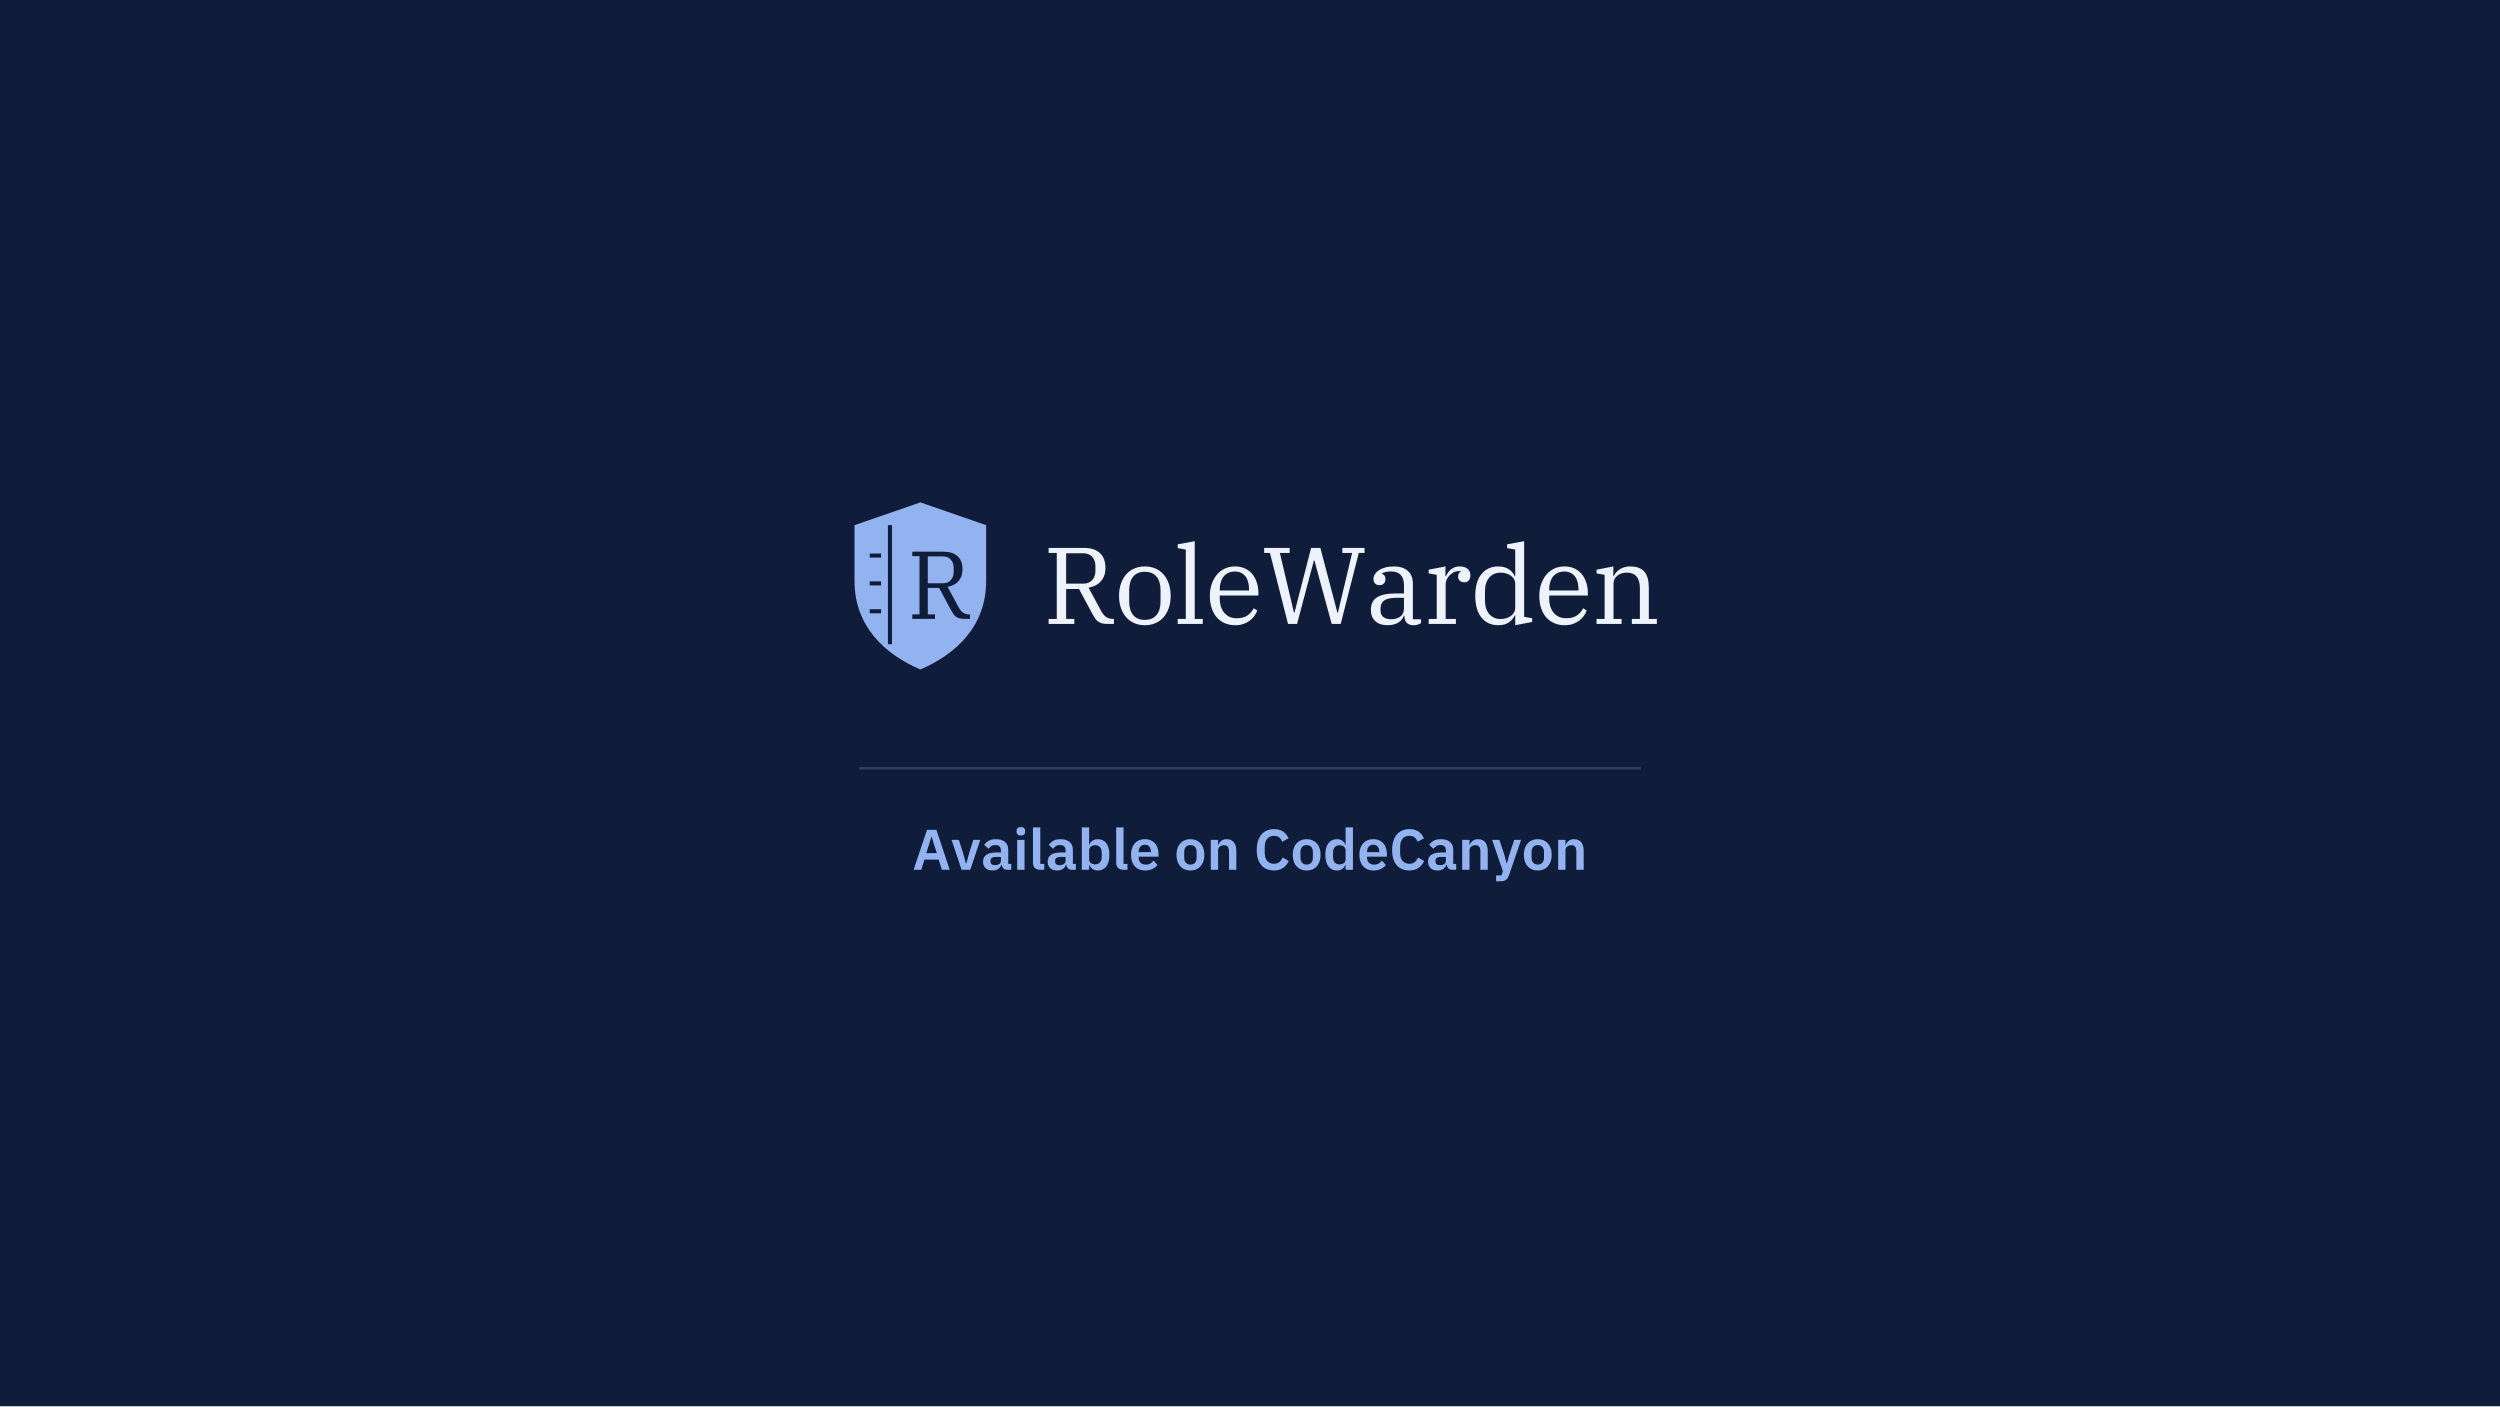
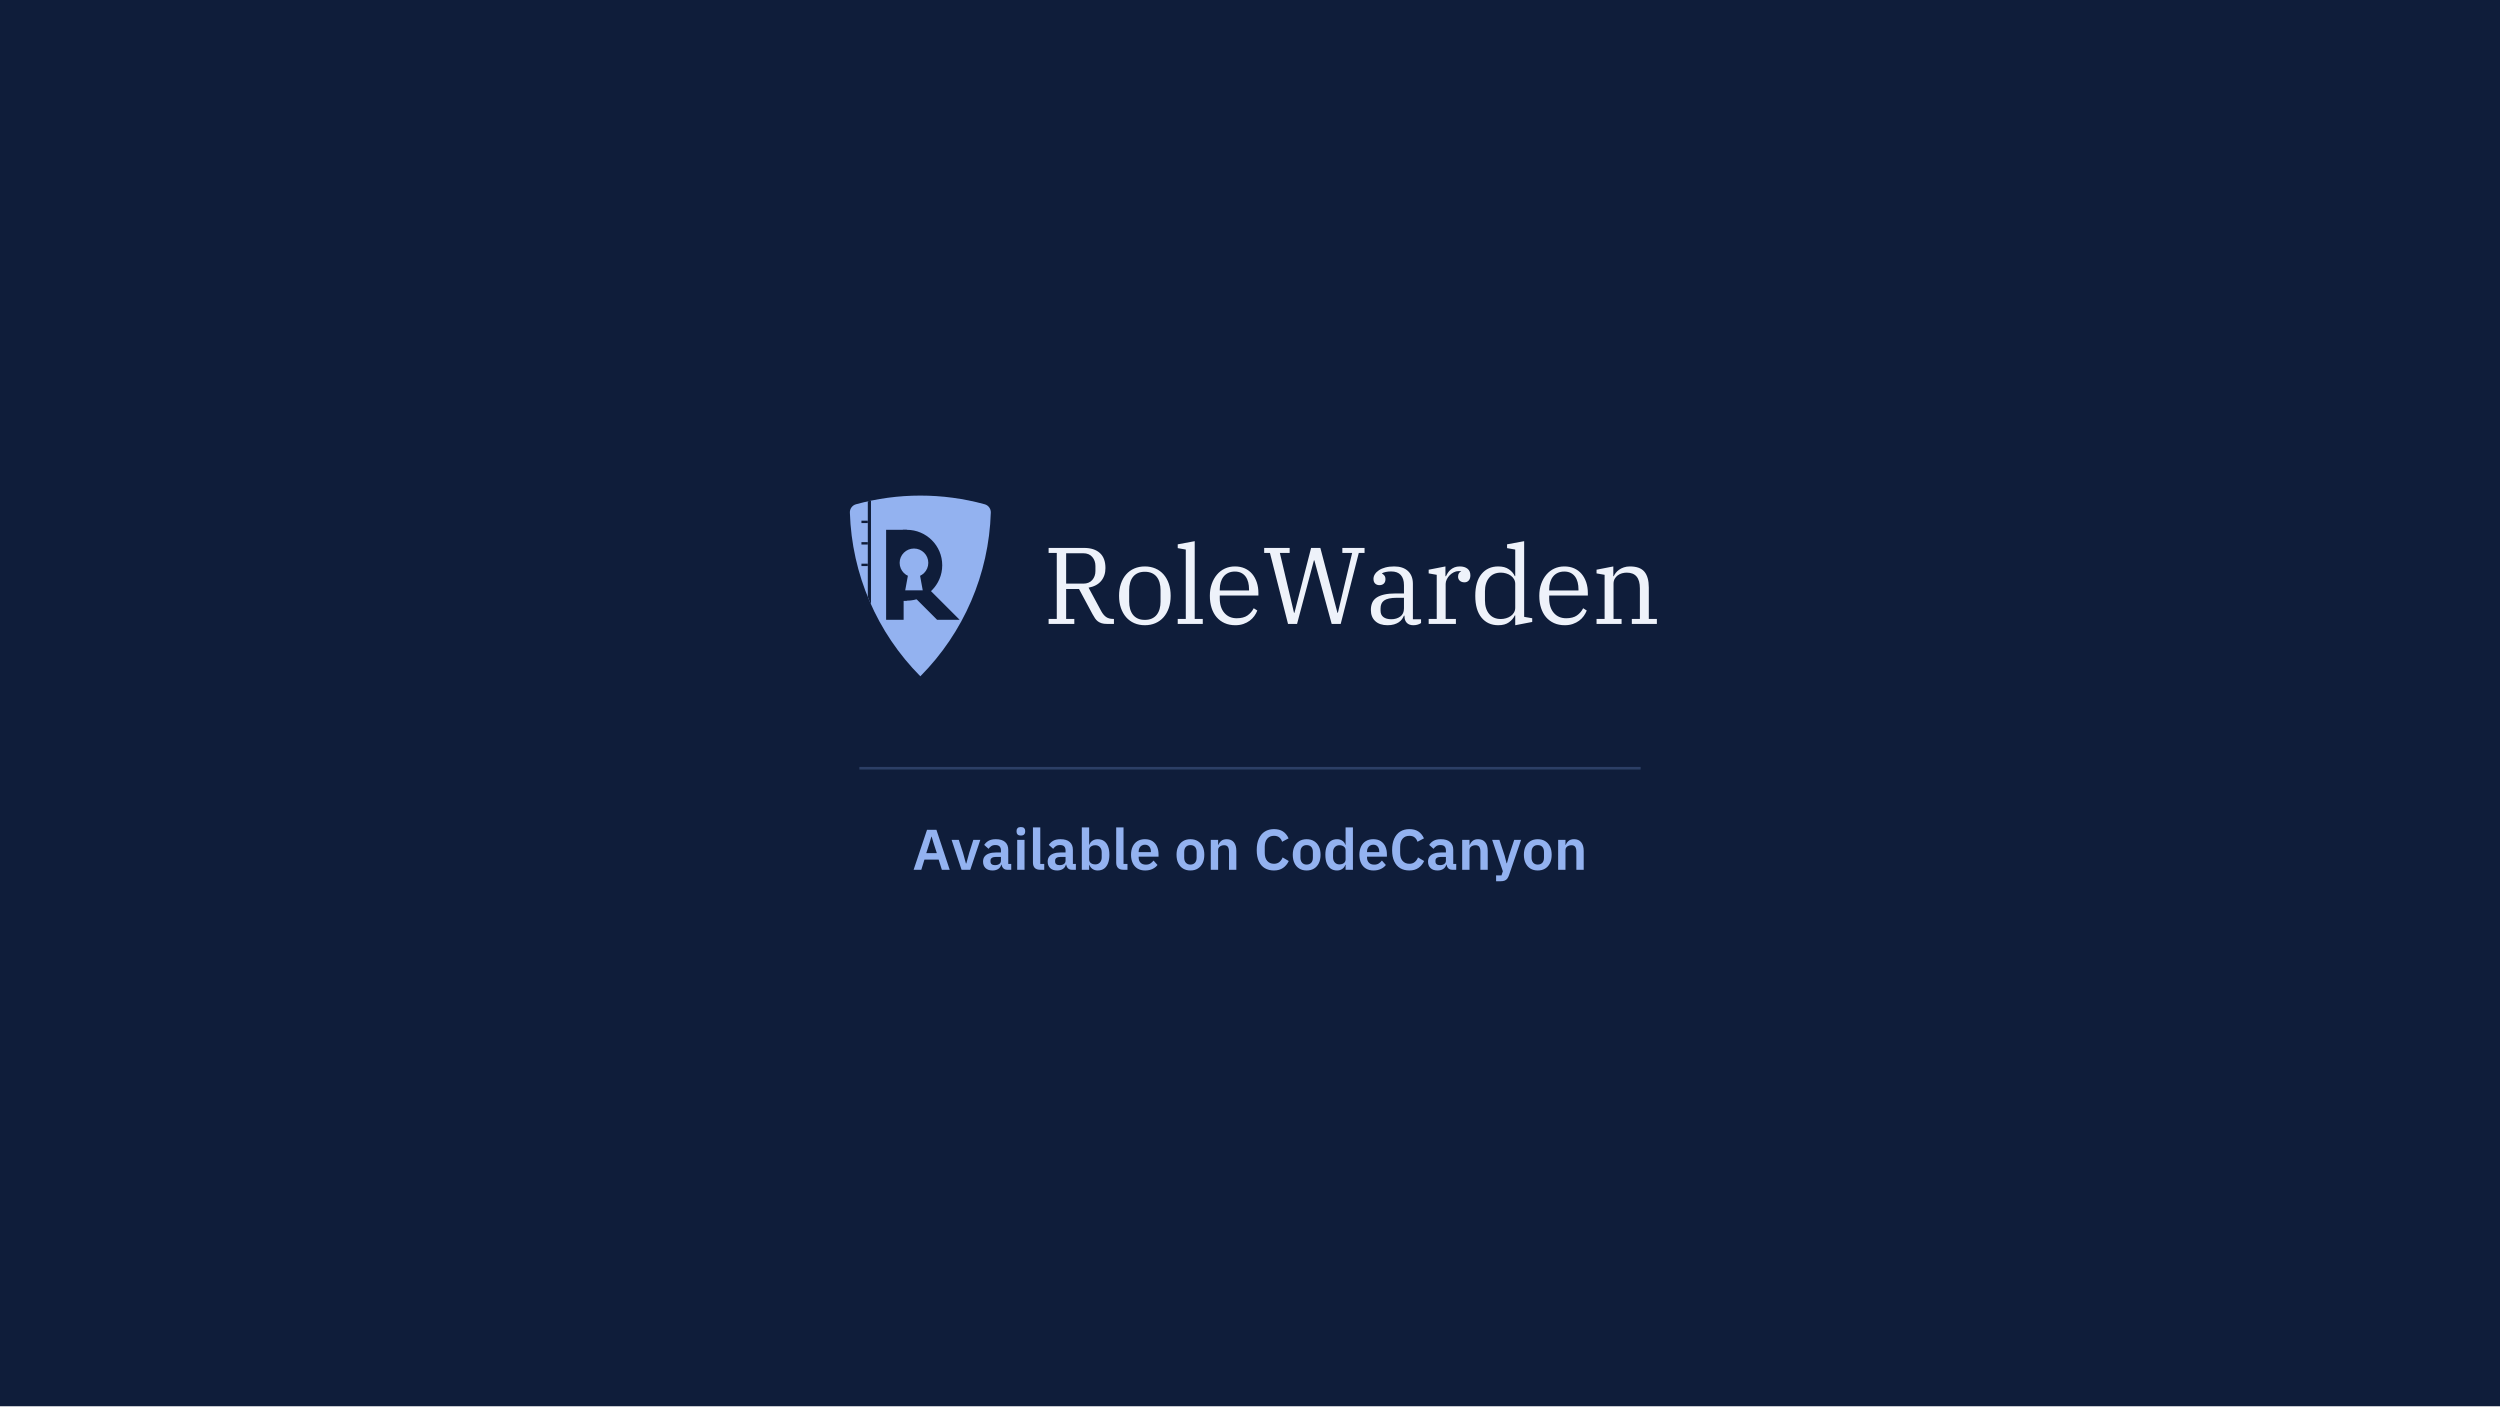
<svg xmlns="http://www.w3.org/2000/svg" width="1920" height="1080" viewBox="0 0 1920 1080">
  <rect width="1920" height="1080" rx="0" fill="#0f1d3a" />
  <g transform="translate(644.60 380.00) scale(1)">
    <g transform="translate(0.00 0.00) scale(1.9444)">
-       <path fill="#93b2f0" d="M32 3 L58 12 V34 C58 52 46 63 32 69 C18 63 6 52 6 34 V12 Z" />
-       <g stroke="#0f1d3a" stroke-width="1.6" fill="none">
-         <line x1="20" y1="12" x2="20" y2="59" />
-         <line x1="12" y1="24" x2="16.5" y2="24" />
-         <line x1="12" y1="35" x2="16.5" y2="35" />
-         <line x1="12" y1="46" x2="16.5" y2="46" />
+       <g transform="translate(3.852 0) scale(0.15721) translate(-120.94 -98.0)">
+         <defs>
+           <clipPath id="ks32">
+             <path d="M300.00,554.00 A610.00,610.00 0 0 0 477.05,142.69 A21.00,21.00 0 0 0 461.62,121.80 A610.00,610.00 0 0 0 138.38,121.80 A21.00,21.00 0 0 0 122.95,142.69 A610.00,610.00 0 0 0 300.00,554.00 Z" />
+           </clipPath>
+         </defs>
+         <path fill="#93b2f0" d="M300.00,554.00 A610.00,610.00 0 0 0 477.05,142.69 A21.00,21.00 0 0 0 461.62,121.80 A610.00,610.00 0 0 0 138.38,121.80 A21.00,21.00 0 0 0 122.95,142.69 A610.00,610.00 0 0 0 300.00,554.00 Z" />
+         <g fill="#0f1d3a" clip-path="url(#ks32)">
+           <rect x="168" y="98" width="8" height="458" />
+           <rect x="152" y="163.0" width="16" height="6" />
+           <rect x="152" y="217.0" width="16" height="6" />
+           <rect x="152" y="271.0" width="16" height="6" />
+         </g>
+         <g fill="#0f1d3a" clip-path="url(#ks32)">
+           <path d="M214,186 H266 V364 H258 V412 H214 Z" />
+           <path d="M266,186 A89,89 0 0 1 266,364 H256 V186 Z" />
+           <path d="M264,334 L320.6,334 L398.6,412 L342.0,412 Z" />
+         </g>
+         <g fill="#93b2f0">
+           <circle cx="284" cy="269" r="36" />
+           <path d="M271,288.8 L297,288.8 L306,338 L262,338 Z" />
+         </g>
      </g>
-       <path fill="#0f1d3a" d="M28.822 47.252H31.672V24.224H28.822V22.476H41.21Q44.744 22.476 46.701 24.243Q48.658 26.01 48.658 29.506Q48.658 32.204 47.157 34.009Q45.656 35.814 42.768 36.346L47.214 44.592Q47.974 45.96 48.924 46.606Q49.874 47.252 51.28 47.252H51.622V49.0H49.19Q48.088 49.0 47.347 48.772Q46.606 48.544 46.036 48.126Q45.466 47.708 45.029 47.062Q44.592 46.416 44.136 45.58L39.424 36.802H34.94V47.252H37.79V49.0H28.822ZM34.94 34.94H40.906Q42.958 34.94 44.06 33.667Q45.162 32.394 45.162 30.532V28.784Q45.162 26.922 44.06 25.63Q42.958 24.338 40.906 24.338H34.94Z" />
    </g>
    <path fill="#eef2fa" d="M160.737 95.321H167.008V44.652H160.737V40.806H187.995Q195.771 40.806 200.077 44.694Q204.382 48.582 204.382 56.274Q204.382 62.211 201.08 66.182Q197.777 70.154 191.423 71.324L201.205 89.468Q202.877 92.478 204.968 93.899Q207.058 95.321 210.152 95.321H210.904V99.167H205.553Q203.128 99.167 201.498 98.665Q199.868 98.163 198.613 97.244Q197.359 96.324 196.398 94.903Q195.436 93.481 194.433 91.642L184.065 72.328H174.199V95.321H180.47V99.167H160.737ZM174.199 68.231H187.326Q191.841 68.231 194.266 65.43Q196.69 62.629 196.69 58.532V54.686Q196.69 50.589 194.266 47.746Q191.841 44.903 187.326 44.903H174.199Z M234.65 96.073Q237.743 96.073 240.043 95.028Q242.342 93.983 243.805 92.102Q245.268 90.22 245.979 87.67Q246.69 85.12 246.69 82.11V73.08Q246.69 70.07 245.979 67.52Q245.268 64.97 243.805 63.088Q242.342 61.207 240.043 60.162Q237.743 59.117 234.65 59.117Q231.472 59.117 229.215 60.162Q226.958 61.207 225.494 63.088Q224.031 64.97 223.32 67.52Q222.61 70.07 222.61 73.08V82.11Q222.61 85.12 223.32 87.67Q224.031 90.22 225.494 92.102Q226.958 93.983 229.215 95.028Q231.472 96.073 234.65 96.073ZM234.65 100.17Q230.218 100.17 226.539 98.581Q222.861 96.993 220.269 94.025Q217.677 91.056 216.255 86.918Q214.834 82.779 214.834 77.595Q214.834 72.495 216.255 68.314Q217.677 64.134 220.269 61.165Q222.861 58.197 226.539 56.609Q230.218 55.02 234.65 55.02Q239.081 55.02 242.76 56.609Q246.439 58.197 249.031 61.165Q251.623 64.134 253.044 68.314Q254.466 72.495 254.466 77.595Q254.466 82.779 253.044 86.918Q251.623 91.056 249.031 94.025Q246.439 96.993 242.76 98.581Q239.081 100.17 234.65 100.17Z M259.9 95.321H266.087V42.06L259.9 40.973V38.047L272.944 35.622V95.321H279.131V99.167H259.9Z M304.131 100.17Q299.532 100.17 295.895 98.54Q292.258 96.909 289.749 93.983Q287.241 91.056 285.903 86.876Q284.566 82.695 284.566 77.595Q284.566 72.578 286.029 68.44Q287.492 64.301 290.042 61.291Q292.592 58.281 296.104 56.65Q299.616 55.02 303.796 55.02Q308.06 55.02 311.405 56.525Q314.749 58.03 317.048 60.747Q319.348 63.465 320.602 67.227Q321.856 70.99 321.856 75.421V77.344H292.174V79.518Q292.174 86.625 295.728 90.722Q299.281 94.819 305.217 94.819Q310.401 94.819 313.453 92.687Q316.505 90.555 318.261 87.127L321.02 88.883Q320.184 91.056 318.721 93.105Q317.257 95.153 315.167 96.7Q313.077 98.247 310.318 99.208Q307.559 100.17 304.131 100.17ZM292.174 73.498H314.666V72.662Q314.666 69.736 314.038 67.227Q313.411 64.719 312.074 62.879Q310.736 61.04 308.687 59.995Q306.639 58.95 303.796 58.95Q300.953 58.95 298.779 59.953Q296.606 60.956 295.142 62.796Q293.679 64.635 292.927 67.102Q292.174 69.568 292.174 72.495Z M330.719 44.652H326.287V40.806H345.852V44.652H338.327L349.197 90.638H349.531L362.324 40.806H369.431L382.558 90.638H382.892L393.845 44.652H386.32V40.806H403.377V44.652H398.946L385.066 99.167H378.126L364.832 50.338H364.498L351.538 99.167H344.598Z M421.019 100.17Q414.999 100.17 411.613 97.035Q408.226 93.899 408.226 88.464Q408.226 85.371 409.23 82.988Q410.233 80.605 412.532 79.016Q414.832 77.428 418.511 76.592Q422.189 75.756 427.457 75.756H433.644V69.401Q433.644 64.301 431.178 61.583Q428.711 58.866 423.778 58.866Q421.604 58.866 419.765 59.242Q417.925 59.619 416.755 60.288V60.455Q417.674 60.956 418.552 61.96Q419.43 62.963 419.43 64.803Q419.43 66.976 418.176 68.189Q416.922 69.401 414.832 69.401Q412.825 69.401 411.529 68.189Q410.233 66.976 410.233 64.552Q410.233 62.712 411.32 60.998Q412.407 59.284 414.414 57.946Q416.42 56.609 419.388 55.814Q422.357 55.02 426.119 55.02Q432.892 55.02 436.696 58.532Q440.5 62.043 440.5 68.398V95.571H446.771V98.498Q445.851 99.167 444.305 99.668Q442.758 100.17 440.835 100.17Q437.574 100.17 435.818 98.331Q434.062 96.491 434.062 93.398V92.812H433.644Q433.059 94.234 432.097 95.571Q431.136 96.909 429.631 97.913Q428.126 98.916 425.994 99.543Q423.862 100.17 421.019 100.17ZM423.945 95.571Q427.959 95.571 430.801 93.523Q433.644 91.474 433.644 87.21V79.1H428.209Q424.614 79.1 422.189 79.643Q419.765 80.187 418.343 81.232Q416.922 82.277 416.295 83.782Q415.668 85.287 415.668 87.294V89.05Q415.668 92.227 417.842 93.899Q420.016 95.571 423.945 95.571Z M452.624 95.321H458.811V61.458L452.624 60.371V57.528L465.5 55.02V62.545H465.918Q466.503 61.207 467.381 59.869Q468.259 58.532 469.555 57.445Q470.851 56.358 472.565 55.689Q474.279 55.02 476.537 55.02Q480.216 55.02 482.431 56.776Q484.647 58.532 484.647 61.876Q484.647 64.384 483.393 65.806Q482.139 67.227 480.132 67.227Q477.874 67.227 476.537 66.015Q475.199 64.803 475.199 62.879Q475.199 61.207 475.91 60.162Q476.62 59.117 477.54 58.95V58.783Q477.206 58.699 476.704 58.657Q476.202 58.615 475.45 58.615Q473.694 58.615 471.938 59.493Q470.182 60.371 468.803 61.751Q467.423 63.13 466.545 64.886Q465.667 66.642 465.667 68.398V95.321H473.527V99.167H452.624Z M506.051 100.17Q498.025 100.17 493.217 94.359Q488.409 88.548 488.409 77.595Q488.409 66.642 493.217 60.831Q498.025 55.02 506.051 55.02Q511.068 55.02 514.203 57.194Q517.339 59.368 518.76 62.461H519.095V42.06L512.824 40.973V38.047L525.951 35.622V93.732L532.138 94.819V97.662L519.095 100.17V92.645H518.76Q517.339 95.739 514.245 97.954Q511.152 100.17 506.051 100.17ZM508.058 95.404Q510.065 95.404 512.071 94.819Q514.078 94.234 515.625 93.147Q517.172 92.06 518.133 90.429Q519.095 88.799 519.095 86.792V68.398Q519.095 66.391 518.133 64.761Q517.172 63.13 515.625 62.043Q514.078 60.956 512.071 60.371Q510.065 59.786 508.058 59.786Q502.289 59.786 499.07 63.674Q495.851 67.562 495.851 74.083V81.107Q495.851 87.628 499.07 91.516Q502.289 95.404 508.058 95.404Z M557.138 100.17Q552.539 100.17 548.902 98.54Q545.265 96.909 542.757 93.983Q540.248 91.056 538.911 86.876Q537.573 82.695 537.573 77.595Q537.573 72.578 539.036 68.44Q540.499 64.301 543.049 61.291Q545.599 58.281 549.111 56.65Q552.623 55.02 556.803 55.02Q561.067 55.02 564.412 56.525Q567.756 58.03 570.056 60.747Q572.355 63.465 573.609 67.227Q574.863 70.99 574.863 75.421V77.344H545.181V79.518Q545.181 86.625 548.735 90.722Q552.288 94.819 558.225 94.819Q563.409 94.819 566.46 92.687Q569.512 90.555 571.268 87.127L574.027 88.883Q573.191 91.056 571.728 93.105Q570.265 95.153 568.174 96.7Q566.084 98.247 563.325 99.208Q560.566 100.17 557.138 100.17ZM545.181 73.498H567.673V72.662Q567.673 69.736 567.046 67.227Q566.419 64.719 565.081 62.879Q563.743 61.04 561.695 59.995Q559.646 58.95 556.803 58.95Q553.961 58.95 551.787 59.953Q549.613 60.956 548.15 62.796Q546.686 64.635 545.934 67.102Q545.181 69.568 545.181 72.495Z M581.552 95.321H587.739V61.458L581.552 60.371V57.528L594.428 55.02V62.545H594.763Q595.264 61.291 596.31 59.953Q597.355 58.615 598.902 57.528Q600.448 56.441 602.539 55.731Q604.629 55.02 607.137 55.02Q614.913 55.02 618.299 59.075Q621.686 63.13 621.686 71.241V95.321H627.873V99.167H608.642V95.321H614.829V71.826Q614.829 59.786 604.712 59.786Q602.873 59.786 601.075 60.288Q599.278 60.789 597.815 61.876Q596.351 62.963 595.473 64.552Q594.596 66.14 594.596 68.314V95.321H600.783V99.167H581.552Z" />
  </g>
  <line x1="660" y1="590" x2="1260" y2="590" stroke="#2c3f66" stroke-width="2" />
  <path fill="#93b2f0" d="M729.374 668.0H723.346L720.882 660.168H709.97L707.55 668.0H701.654L711.95 637.288H719.166ZM719.474 655.196 716.966 647.452 715.514 642.568H715.294L713.842 647.452L711.378 655.196Z M745.17 668.0H738.482L730.826 645.032H736.37L739.582 654.932L741.826 663.116H742.134L744.378 654.932L747.502 645.032H752.87Z M776.63 668.0H773.506Q772.23 668.0 771.24 667.406Q770.25 666.812 769.722 665.668Q769.326 664.92 769.238 664.04H768.974Q768.402 666.24 766.62 667.384Q764.838 668.528 762.286 668.528Q758.766 668.528 756.874 666.658Q754.982 664.788 754.982 661.752Q754.982 659.376 756.148 657.836Q757.314 656.296 759.514 655.504Q761.714 654.712 764.794 654.712H768.71V653.04Q768.71 651.148 767.698 650.07Q766.686 648.992 764.442 648.992Q762.462 648.992 761.252 649.85Q760.042 650.708 759.206 651.896L755.862 648.904Q757.138 646.924 759.25 645.714Q761.362 644.504 764.838 644.504Q769.458 644.504 771.9 646.638Q774.342 648.772 774.342 652.688V663.512H776.63ZM768.71 658.1H765.102Q762.902 658.1 761.802 658.826Q760.702 659.552 760.702 660.916V661.664Q760.702 663.028 761.626 663.732Q762.55 664.436 764.178 664.436Q765.454 664.436 766.466 664.062Q767.478 663.688 768.094 662.94Q768.71 662.192 768.71 661.136Z M784.022 641.688Q782.306 641.688 781.514 640.874Q780.722 640.06 780.722 638.872V637.992Q780.722 636.76 781.514 635.968Q782.306 635.176 784.022 635.176Q785.738 635.176 786.53 635.968Q787.322 636.76 787.322 637.992V638.872Q787.322 640.06 786.53 640.874Q785.738 641.688 784.022 641.688ZM781.206 668.0V645.032H786.838V668.0Z M801.974 668.0H798.938Q796.078 668.0 794.692 666.548Q793.306 665.096 793.306 662.456V635.44H798.938V663.512H801.974Z M826.262 668.0H823.138Q821.862 668.0 820.872 667.406Q819.882 666.812 819.354 665.668Q818.958 664.92 818.87 664.04H818.606Q818.034 666.24 816.252 667.384Q814.47 668.528 811.918 668.528Q808.398 668.528 806.506 666.658Q804.614 664.788 804.614 661.752Q804.614 659.376 805.78 657.836Q806.946 656.296 809.146 655.504Q811.346 654.712 814.426 654.712H818.342V653.04Q818.342 651.148 817.33 650.07Q816.318 648.992 814.074 648.992Q812.094 648.992 810.884 649.85Q809.674 650.708 808.838 651.896L805.494 648.904Q806.77 646.924 808.882 645.714Q810.994 644.504 814.47 644.504Q819.09 644.504 821.532 646.638Q823.974 648.772 823.974 652.688V663.512H826.262ZM818.342 658.1H814.734Q812.534 658.1 811.434 658.826Q810.334 659.552 810.334 660.916V661.664Q810.334 663.028 811.258 663.732Q812.182 664.436 813.81 664.436Q815.086 664.436 816.098 664.062Q817.11 663.688 817.726 662.94Q818.342 662.192 818.342 661.136Z M830.838 668.0V635.44H836.47V648.816H836.646Q837.262 646.836 839.0 645.67Q840.738 644.504 842.982 644.504Q845.93 644.504 847.91 645.912Q849.89 647.32 850.946 649.982Q852.002 652.644 852.002 656.472Q852.002 660.3 850.946 663.006Q849.89 665.712 847.91 667.12Q845.93 668.528 842.982 668.528Q840.738 668.528 839.022 667.34Q837.306 666.152 836.646 664.172H836.47V668.0ZM841.178 663.864Q843.378 663.864 844.742 662.39Q846.106 660.916 846.106 658.496V654.536Q846.106 652.072 844.742 650.598Q843.378 649.124 841.178 649.124Q839.858 649.124 838.78 649.586Q837.702 650.048 837.086 650.884Q836.47 651.72 836.47 652.82V660.124Q836.47 661.312 837.086 662.148Q837.702 662.984 838.78 663.424Q839.858 663.864 841.178 663.864Z M865.906 668.0H862.87Q860.01 668.0 858.624 666.548Q857.238 665.096 857.238 662.456V635.44H862.87V663.512H865.906Z M879.458 668.528Q876.07 668.528 873.65 667.054Q871.23 665.58 869.932 662.874Q868.634 660.168 868.634 656.472Q868.634 652.864 869.91 650.158Q871.186 647.452 873.562 645.978Q875.938 644.504 879.282 644.504Q882.89 644.504 885.2 646.088Q887.51 647.672 888.632 650.29Q889.754 652.908 889.754 656.076V657.924H874.486V658.496Q874.486 660.96 875.894 662.5Q877.302 664.04 880.074 664.04Q882.142 664.04 883.506 663.138Q884.87 662.236 885.926 660.916L888.962 664.304Q887.554 666.196 885.112 667.362Q882.67 668.528 879.458 668.528ZM879.37 648.728Q877.874 648.728 876.774 649.41Q875.674 650.092 875.08 651.302Q874.486 652.512 874.486 654.096V654.448H883.902V654.052Q883.902 652.424 883.374 651.258Q882.846 650.092 881.834 649.41Q880.822 648.728 879.37 648.728Z M914.218 668.528Q910.962 668.528 908.564 667.054Q906.166 665.58 904.868 662.874Q903.57 660.168 903.57 656.472Q903.57 652.776 904.868 650.114Q906.166 647.452 908.564 645.978Q910.962 644.504 914.218 644.504Q917.518 644.504 919.916 645.978Q922.314 647.452 923.612 650.114Q924.91 652.776 924.91 656.472Q924.91 660.168 923.612 662.874Q922.314 665.58 919.916 667.054Q917.518 668.528 914.218 668.528ZM914.218 663.996Q916.462 663.996 917.738 662.61Q919.014 661.224 919.014 658.628V654.36Q919.014 651.764 917.738 650.4Q916.462 649.036 914.218 649.036Q912.062 649.036 910.764 650.4Q909.466 651.764 909.466 654.36V658.628Q909.466 661.224 910.764 662.61Q912.062 663.996 914.218 663.996Z M935.514 668.0H929.882V645.032H935.514V648.86H935.734Q936.438 647.012 937.956 645.758Q939.474 644.504 942.158 644.504Q945.678 644.504 947.592 646.858Q949.506 649.212 949.506 653.48V668.0H943.874V654.052Q943.874 651.632 942.994 650.378Q942.114 649.124 940.09 649.124Q938.946 649.124 937.89 649.542Q936.834 649.96 936.174 650.774Q935.514 651.588 935.514 652.82Z M978.414 668.528Q974.366 668.528 971.396 666.768Q968.426 665.008 966.798 661.51Q965.17 658.012 965.17 652.864Q965.17 647.672 966.798 644.086Q968.426 640.5 971.396 638.63Q974.366 636.76 978.414 636.76Q982.506 636.76 985.256 638.52Q988.006 640.28 989.634 643.844L984.662 646.484Q984.002 644.416 982.506 643.162Q981.01 641.908 978.414 641.908Q975.158 641.908 973.244 644.108Q971.33 646.308 971.33 650.268V655.108Q971.33 659.024 973.244 661.202Q975.158 663.38 978.414 663.38Q981.01 663.38 982.638 661.972Q984.266 660.564 985.058 658.496L989.766 661.268Q988.138 664.7 985.322 666.614Q982.506 668.528 978.414 668.528Z M1003.494 668.528Q1000.238 668.528 997.84 667.054Q995.442 665.58 994.144 662.874Q992.846 660.168 992.846 656.472Q992.846 652.776 994.144 650.114Q995.442 647.452 997.84 645.978Q1000.238 644.504 1003.494 644.504Q1006.794 644.504 1009.192 645.978Q1011.59 647.452 1012.888 650.114Q1014.186 652.776 1014.186 656.472Q1014.186 660.168 1012.888 662.874Q1011.59 665.58 1009.192 667.054Q1006.794 668.528 1003.494 668.528ZM1003.494 663.996Q1005.738 663.996 1007.014 662.61Q1008.29 661.224 1008.29 658.628V654.36Q1008.29 651.764 1007.014 650.4Q1005.738 649.036 1003.494 649.036Q1001.338 649.036 1000.04 650.4Q998.742 651.764 998.742 654.36V658.628Q998.742 661.224 1000.04 662.61Q1001.338 663.996 1003.494 663.996Z M1033.414 668.0V664.172H1033.194Q1032.578 666.152 1030.862 667.34Q1029.146 668.528 1026.858 668.528Q1023.998 668.528 1021.996 667.12Q1019.994 665.712 1018.938 663.006Q1017.882 660.3 1017.882 656.472Q1017.882 652.644 1018.938 649.982Q1019.994 647.32 1021.996 645.912Q1023.998 644.504 1026.858 644.504Q1029.146 644.504 1030.884 645.67Q1032.622 646.836 1033.194 648.816H1033.414V635.44H1039.046V668.0ZM1028.662 663.864Q1030.026 663.864 1031.104 663.424Q1032.182 662.984 1032.798 662.148Q1033.414 661.312 1033.414 660.124V652.82Q1033.414 651.72 1032.798 650.884Q1032.182 650.048 1031.104 649.586Q1030.026 649.124 1028.662 649.124Q1026.506 649.124 1025.142 650.598Q1023.778 652.072 1023.778 654.536V658.496Q1023.778 660.916 1025.142 662.39Q1026.506 663.864 1028.662 663.864Z M1054.842 668.528Q1051.454 668.528 1049.034 667.054Q1046.614 665.58 1045.316 662.874Q1044.018 660.168 1044.018 656.472Q1044.018 652.864 1045.294 650.158Q1046.57 647.452 1048.946 645.978Q1051.322 644.504 1054.666 644.504Q1058.274 644.504 1060.584 646.088Q1062.894 647.672 1064.016 650.29Q1065.138 652.908 1065.138 656.076V657.924H1049.87V658.496Q1049.87 660.96 1051.278 662.5Q1052.686 664.04 1055.458 664.04Q1057.526 664.04 1058.89 663.138Q1060.254 662.236 1061.31 660.916L1064.346 664.304Q1062.938 666.196 1060.496 667.362Q1058.054 668.528 1054.842 668.528ZM1054.754 648.728Q1053.258 648.728 1052.158 649.41Q1051.058 650.092 1050.464 651.302Q1049.87 652.512 1049.87 654.096V654.448H1059.286V654.052Q1059.286 652.424 1058.758 651.258Q1058.23 650.092 1057.218 649.41Q1056.206 648.728 1054.754 648.728Z M1082.386 668.528Q1078.338 668.528 1075.368 666.768Q1072.398 665.008 1070.77 661.51Q1069.142 658.012 1069.142 652.864Q1069.142 647.672 1070.77 644.086Q1072.398 640.5 1075.368 638.63Q1078.338 636.76 1082.386 636.76Q1086.478 636.76 1089.228 638.52Q1091.978 640.28 1093.606 643.844L1088.634 646.484Q1087.974 644.416 1086.478 643.162Q1084.982 641.908 1082.386 641.908Q1079.13 641.908 1077.216 644.108Q1075.302 646.308 1075.302 650.268V655.108Q1075.302 659.024 1077.216 661.202Q1079.13 663.38 1082.386 663.38Q1084.982 663.38 1086.61 661.972Q1088.238 660.564 1089.03 658.496L1093.738 661.268Q1092.11 664.7 1089.294 666.614Q1086.478 668.528 1082.386 668.528Z M1118.378 668.0H1115.254Q1113.978 668.0 1112.988 667.406Q1111.998 666.812 1111.47 665.668Q1111.074 664.92 1110.986 664.04H1110.722Q1110.15 666.24 1108.368 667.384Q1106.586 668.528 1104.034 668.528Q1100.514 668.528 1098.622 666.658Q1096.73 664.788 1096.73 661.752Q1096.73 659.376 1097.896 657.836Q1099.062 656.296 1101.262 655.504Q1103.462 654.712 1106.542 654.712H1110.458V653.04Q1110.458 651.148 1109.446 650.07Q1108.434 648.992 1106.19 648.992Q1104.21 648.992 1103 649.85Q1101.79 650.708 1100.954 651.896L1097.61 648.904Q1098.886 646.924 1100.998 645.714Q1103.11 644.504 1106.586 644.504Q1111.206 644.504 1113.648 646.638Q1116.09 648.772 1116.09 652.688V663.512H1118.378ZM1110.458 658.1H1106.85Q1104.65 658.1 1103.55 658.826Q1102.45 659.552 1102.45 660.916V661.664Q1102.45 663.028 1103.374 663.732Q1104.298 664.436 1105.926 664.436Q1107.202 664.436 1108.214 664.062Q1109.226 663.688 1109.842 662.94Q1110.458 662.192 1110.458 661.136Z M1128.586 668.0H1122.954V645.032H1128.586V648.86H1128.806Q1129.51 647.012 1131.028 645.758Q1132.546 644.504 1135.23 644.504Q1138.75 644.504 1140.664 646.858Q1142.578 649.212 1142.578 653.48V668.0H1136.946V654.052Q1136.946 651.632 1136.066 650.378Q1135.186 649.124 1133.162 649.124Q1132.018 649.124 1130.962 649.542Q1129.906 649.96 1129.246 650.774Q1128.586 651.588 1128.586 652.82Z M1158.902 657.176 1162.906 645.032H1168.186L1158.946 672.092Q1158.374 673.72 1157.582 674.776Q1156.79 675.832 1155.536 676.316Q1154.282 676.8 1152.39 676.8H1149.002V672.312H1153.138L1154.194 669.1L1145.966 645.032H1151.554L1155.558 657.176L1157.054 662.984H1157.318Z M1180.99 668.528Q1177.734 668.528 1175.336 667.054Q1172.938 665.58 1171.64 662.874Q1170.342 660.168 1170.342 656.472Q1170.342 652.776 1171.64 650.114Q1172.938 647.452 1175.336 645.978Q1177.734 644.504 1180.99 644.504Q1184.29 644.504 1186.688 645.978Q1189.086 647.452 1190.384 650.114Q1191.682 652.776 1191.682 656.472Q1191.682 660.168 1190.384 662.874Q1189.086 665.58 1186.688 667.054Q1184.29 668.528 1180.99 668.528ZM1180.99 663.996Q1183.234 663.996 1184.51 662.61Q1185.786 661.224 1185.786 658.628V654.36Q1185.786 651.764 1184.51 650.4Q1183.234 649.036 1180.99 649.036Q1178.834 649.036 1177.536 650.4Q1176.238 651.764 1176.238 654.36V658.628Q1176.238 661.224 1177.536 662.61Q1178.834 663.996 1180.99 663.996Z M1202.286 668.0H1196.654V645.032H1202.286V648.86H1202.506Q1203.21 647.012 1204.728 645.758Q1206.246 644.504 1208.93 644.504Q1212.45 644.504 1214.364 646.858Q1216.278 649.212 1216.278 653.48V668.0H1210.646V654.052Q1210.646 651.632 1209.766 650.378Q1208.886 649.124 1206.862 649.124Q1205.718 649.124 1204.662 649.542Q1203.606 649.96 1202.946 650.774Q1202.286 651.588 1202.286 652.82Z" />
</svg>
